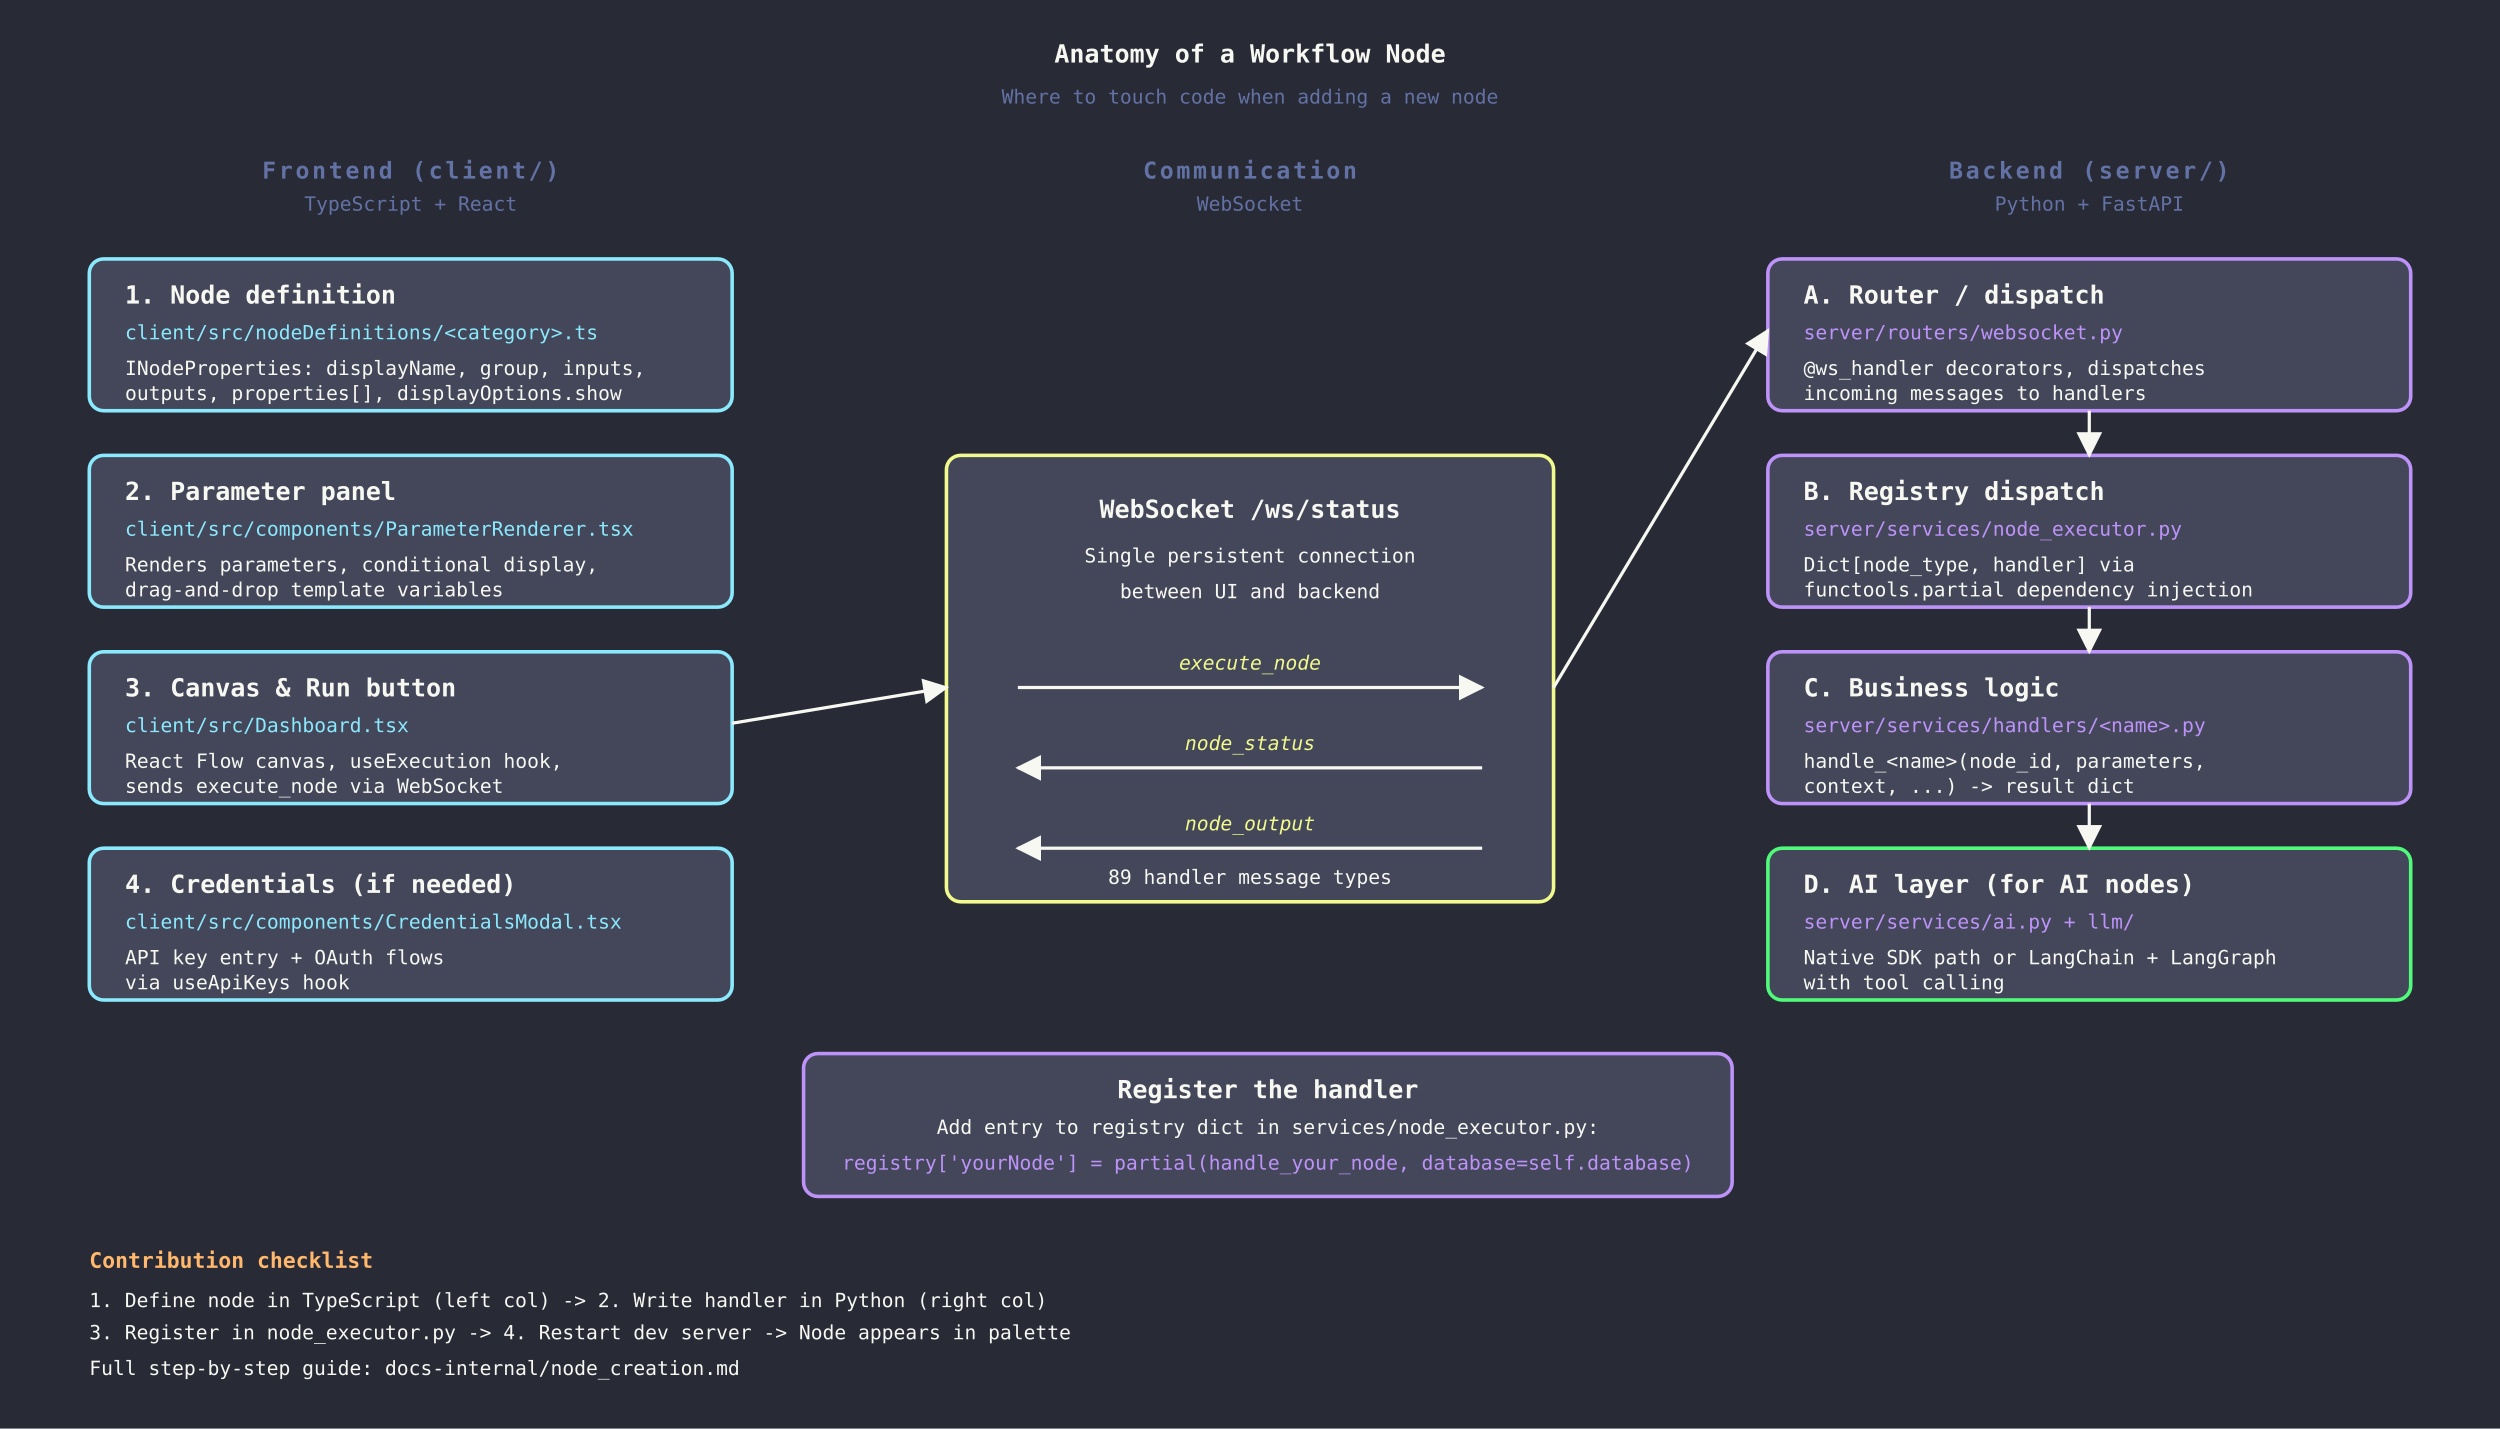
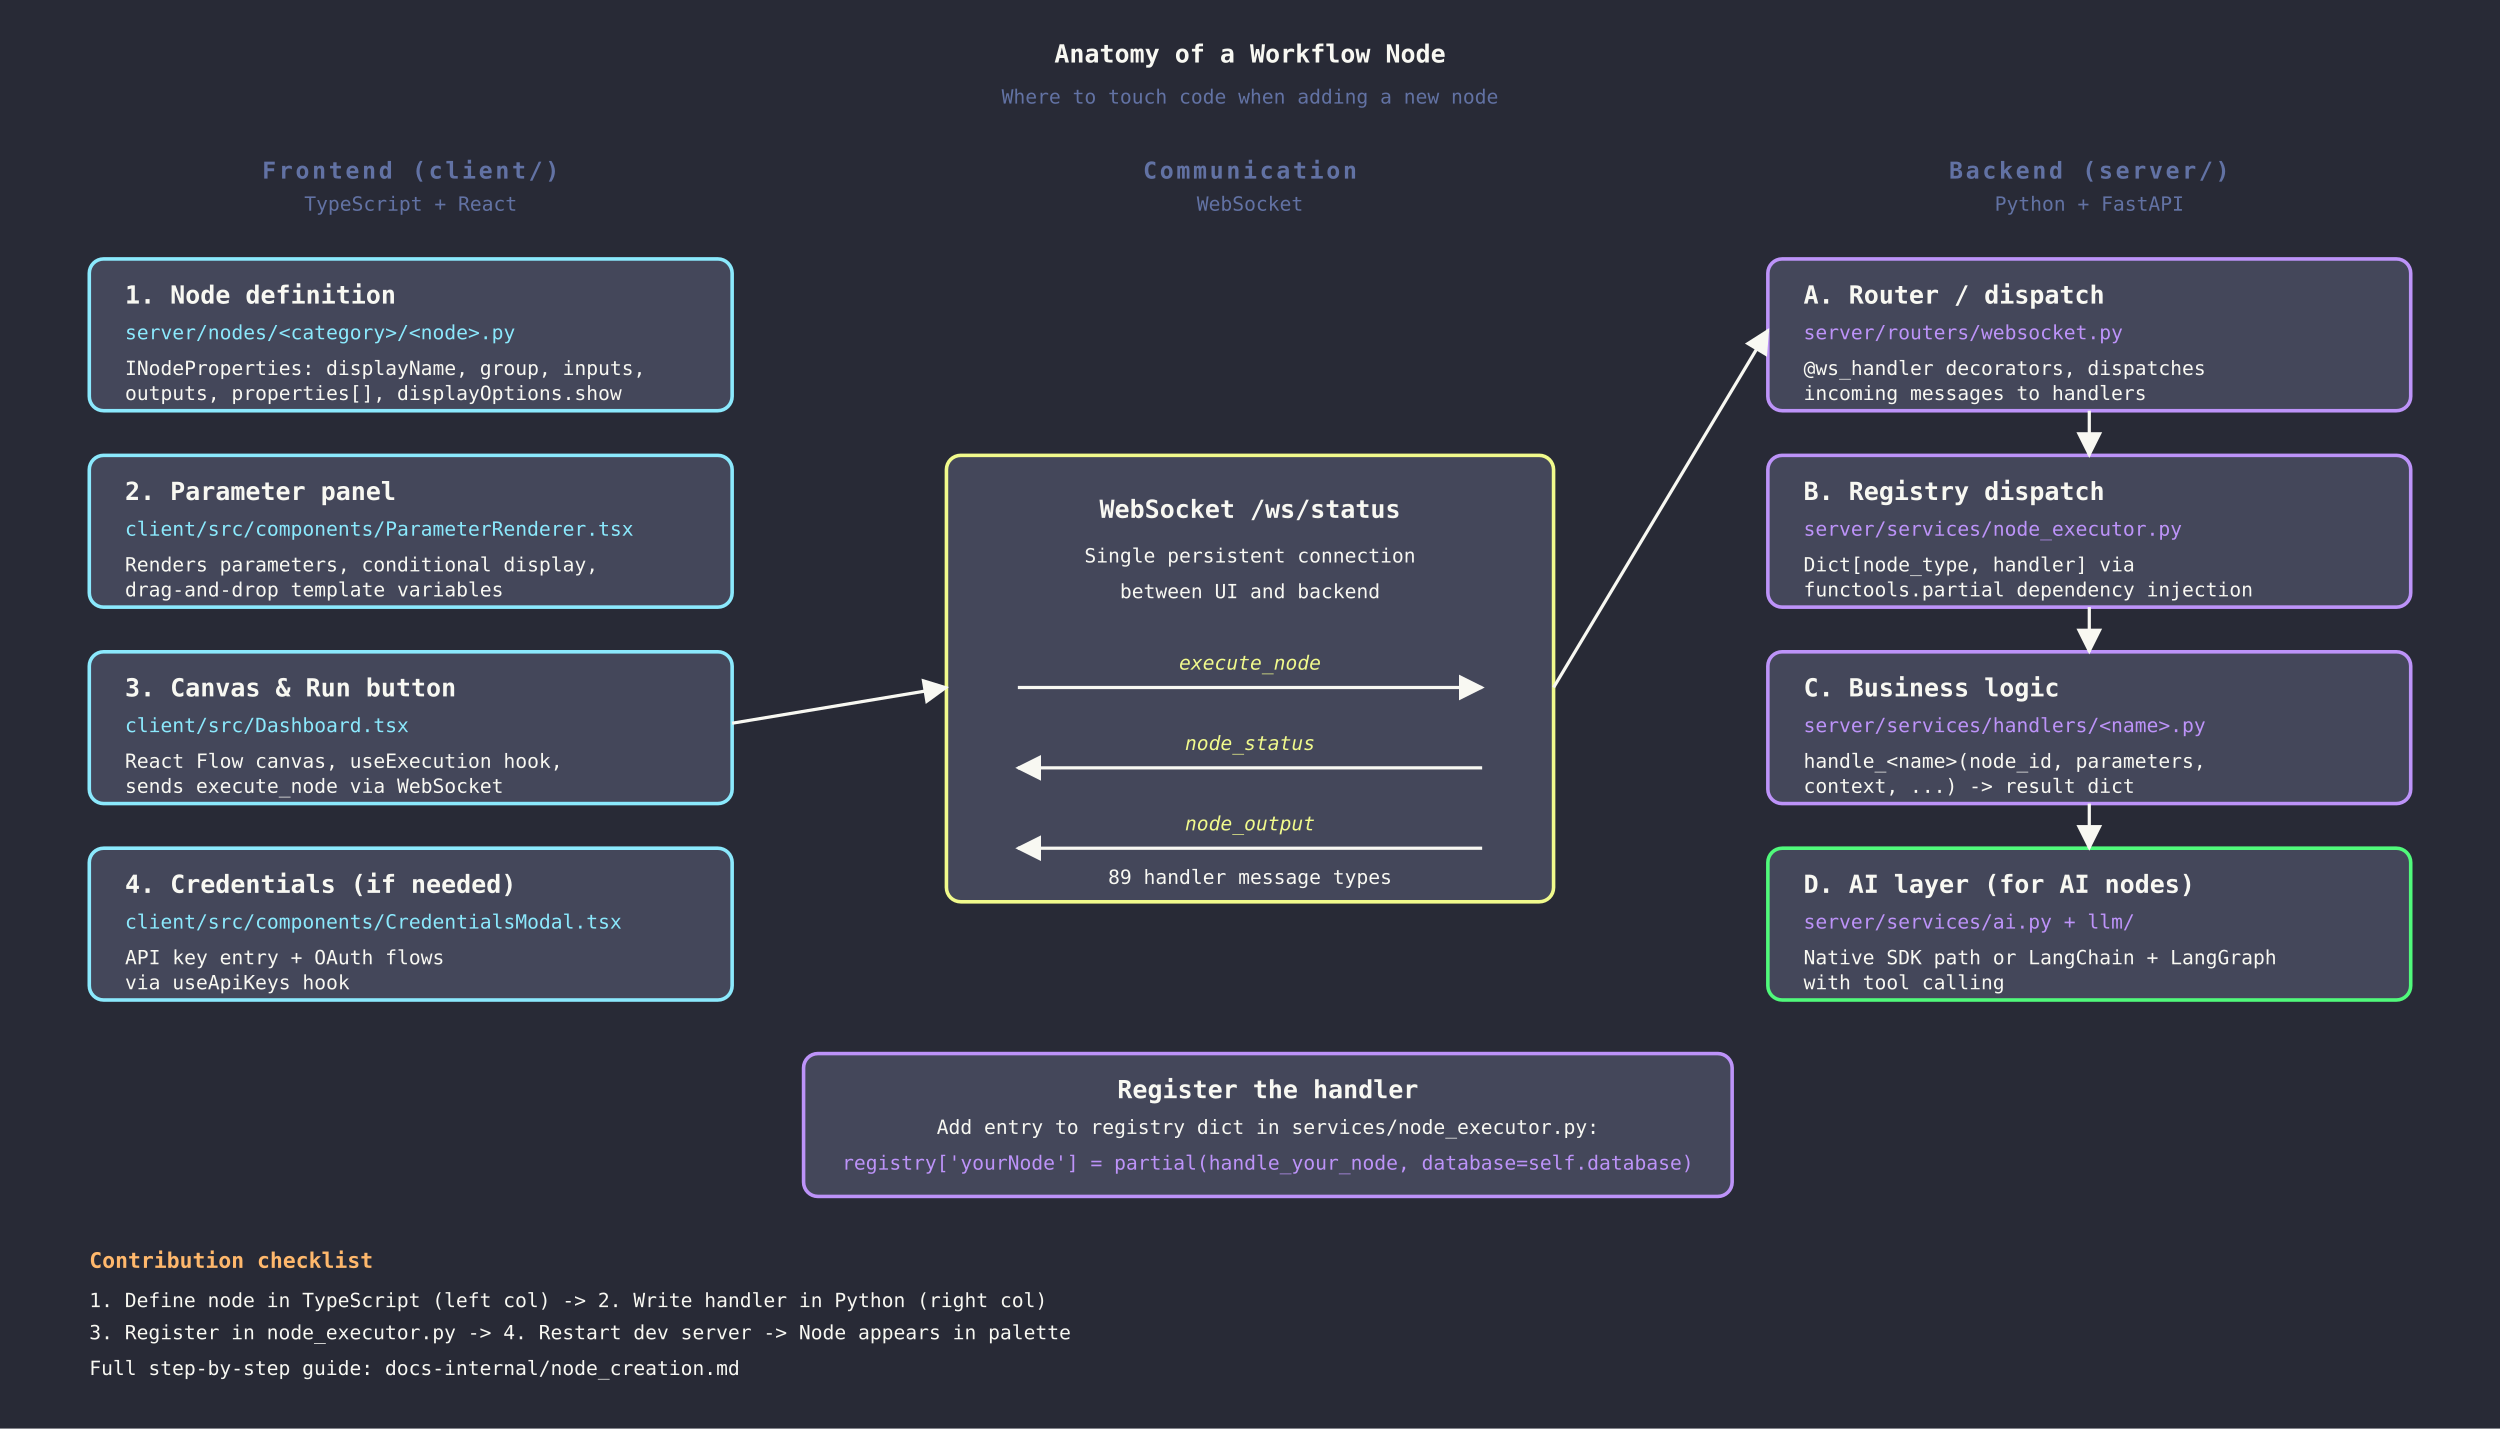
<svg xmlns="http://www.w3.org/2000/svg" viewBox="0 0 1400 800" width="100%" preserveAspectRatio="xMidYMid meet" font-family="ui-monospace, 'SFMono-Regular', Menlo, Consolas, monospace">
  <defs>
    <marker id="arrow" viewBox="0 0 10 10" refX="9" refY="5" markerWidth="8" markerHeight="8" orient="auto-start-reverse">
      <path d="M0,0 L10,5 L0,10 z" fill="#f8f8f2" />
    </marker>
    <style>
      .bg { fill: #282a36; }
      .col-header { fill: #6272a4; font-size: 13px; text-transform: uppercase; letter-spacing: 1.5px; font-weight: 700; }
      .col-sub { fill: #6272a4; font-size: 11px; }
      .fe-box { fill: #44475a; stroke: #8be9fd; stroke-width: 2; }
      .be-box { fill: #44475a; stroke: #bd93f9; stroke-width: 2; }
      .comm-box { fill: #44475a; stroke: #f1fa8c; stroke-width: 2; }
      .ai-box { fill: #44475a; stroke: #50fa7b; stroke-width: 2; }
      .title { fill: #f8f8f2; font-size: 14px; font-weight: 700; }
      .path { fill: #8be9fd; font-size: 11px; font-family: ui-monospace, monospace; }
      .path-be { fill: #bd93f9; font-size: 11px; font-family: ui-monospace, monospace; }
      .sub { fill: #f8f8f2; font-size: 11px; }
      .conn { stroke: #f8f8f2; stroke-width: 1.8; fill: none; }
      .label { fill: #f1fa8c; font-size: 11px; font-style: italic; }
      .step { fill: #ffb86c; font-size: 12px; font-weight: 700; }
    </style>
  </defs>
  <rect class="bg" width="1400" height="800" />
  <text x="700" y="35" class="title" text-anchor="middle" font-size="20">Anatomy of a Workflow Node</text>
  <text x="700" y="58" class="col-sub" text-anchor="middle" font-size="12">Where to touch code when adding a new node</text>
  <text x="230" y="100" class="col-header" text-anchor="middle">Frontend (client/)</text>
  <text x="230" y="118" class="col-sub" text-anchor="middle">TypeScript + React</text>
  <text x="700" y="100" class="col-header" text-anchor="middle">Communication</text>
  <text x="700" y="118" class="col-sub" text-anchor="middle">WebSocket</text>
  <text x="1170" y="100" class="col-header" text-anchor="middle">Backend (server/)</text>
  <text x="1170" y="118" class="col-sub" text-anchor="middle">Python + FastAPI</text>
  <rect class="fe-box" x="50" y="145" width="360" height="85" rx="8" />
  <text x="70" y="170" class="title">1. Node definition</text>
-   <text x="70" y="190" class="path">client/src/nodeDefinitions/&lt;category&gt;.ts</text>
+   <text x="70" y="190" class="path">server/nodes/&lt;category&gt;/&lt;node&gt;.py</text>
  <text x="70" y="210" class="sub">INodeProperties: displayName, group, inputs,</text>
  <text x="70" y="224" class="sub">outputs, properties[], displayOptions.show</text>
  <rect class="fe-box" x="50" y="255" width="360" height="85" rx="8" />
  <text x="70" y="280" class="title">2. Parameter panel</text>
  <text x="70" y="300" class="path">client/src/components/ParameterRenderer.tsx</text>
  <text x="70" y="320" class="sub">Renders parameters, conditional display,</text>
  <text x="70" y="334" class="sub">drag-and-drop template variables</text>
  <rect class="fe-box" x="50" y="365" width="360" height="85" rx="8" />
  <text x="70" y="390" class="title">3. Canvas &amp; Run button</text>
  <text x="70" y="410" class="path">client/src/Dashboard.tsx</text>
  <text x="70" y="430" class="sub">React Flow canvas, useExecution hook,</text>
  <text x="70" y="444" class="sub">sends execute_node via WebSocket</text>
  <rect class="fe-box" x="50" y="475" width="360" height="85" rx="8" />
  <text x="70" y="500" class="title">4. Credentials (if needed)</text>
  <text x="70" y="520" class="path">client/src/components/CredentialsModal.tsx</text>
  <text x="70" y="540" class="sub">API key entry + OAuth flows</text>
  <text x="70" y="554" class="sub">via useApiKeys hook</text>
  <rect class="comm-box" x="530" y="255" width="340" height="250" rx="8" />
  <text x="700" y="290" class="title" text-anchor="middle">WebSocket /ws/status</text>
  <text x="700" y="315" class="sub" text-anchor="middle">Single persistent connection</text>
  <text x="700" y="335" class="sub" text-anchor="middle">between UI and backend</text>
  <text x="700" y="375" class="label" text-anchor="middle">execute_node</text>
  <path class="conn" d="M 570 385 L 830 385" marker-end="url(#arrow)" />
  <text x="700" y="420" class="label" text-anchor="middle">node_status</text>
  <path class="conn" d="M 830 430 L 570 430" marker-end="url(#arrow)" />
  <text x="700" y="465" class="label" text-anchor="middle">node_output</text>
  <path class="conn" d="M 830 475 L 570 475" marker-end="url(#arrow)" />
  <text x="700" y="495" class="sub" text-anchor="middle" fill="#6272a4" font-size="10">89 handler message types</text>
  <path class="conn" d="M 410 405 L 530 385" marker-end="url(#arrow)" />
  <rect class="be-box" x="990" y="145" width="360" height="85" rx="8" />
  <text x="1010" y="170" class="title">A. Router / dispatch</text>
  <text x="1010" y="190" class="path-be">server/routers/websocket.py</text>
  <text x="1010" y="210" class="sub">@ws_handler decorators, dispatches</text>
  <text x="1010" y="224" class="sub">incoming messages to handlers</text>
  <rect class="be-box" x="990" y="255" width="360" height="85" rx="8" />
  <text x="1010" y="280" class="title">B. Registry dispatch</text>
  <text x="1010" y="300" class="path-be">server/services/node_executor.py</text>
  <text x="1010" y="320" class="sub">Dict[node_type, handler] via</text>
  <text x="1010" y="334" class="sub">functools.partial dependency injection</text>
  <rect class="be-box" x="990" y="365" width="360" height="85" rx="8" />
  <text x="1010" y="390" class="title">C. Business logic</text>
  <text x="1010" y="410" class="path-be">server/services/handlers/&lt;name&gt;.py</text>
  <text x="1010" y="430" class="sub">handle_&lt;name&gt;(node_id, parameters,</text>
  <text x="1010" y="444" class="sub">context, ...) -&gt; result dict</text>
  <rect class="ai-box" x="990" y="475" width="360" height="85" rx="8" />
  <text x="1010" y="500" class="title">D. AI layer (for AI nodes)</text>
  <text x="1010" y="520" class="path-be">server/services/ai.py + llm/</text>
  <text x="1010" y="540" class="sub">Native SDK path or LangChain + LangGraph</text>
  <text x="1010" y="554" class="sub">with tool calling</text>
  <path class="conn" d="M 1170 230 L 1170 255" marker-end="url(#arrow)" />
  <path class="conn" d="M 1170 340 L 1170 365" marker-end="url(#arrow)" />
  <path class="conn" d="M 1170 450 L 1170 475" marker-end="url(#arrow)" />
  <path class="conn" d="M 870 385 L 990 185" marker-end="url(#arrow)" />
  <rect class="be-box" x="450" y="590" width="520" height="80" rx="8" fill="#282a36" stroke="#ff79c6" />
  <text x="710" y="615" class="title" text-anchor="middle" fill="#ff79c6">Register the handler</text>
  <text x="710" y="635" class="sub" text-anchor="middle">Add entry to registry dict in services/node_executor.py:</text>
  <text x="710" y="655" class="path-be" text-anchor="middle">registry['yourNode'] = partial(handle_your_node, database=self.database)</text>
  <text x="50" y="710" class="step">Contribution checklist</text>
  <text x="50" y="732" class="sub">1. Define node in TypeScript (left col)  -&gt;  2. Write handler in Python (right col)</text>
  <text x="50" y="750" class="sub">3. Register in node_executor.py  -&gt;  4. Restart dev server  -&gt;  Node appears in palette</text>
  <text x="50" y="770" class="sub" fill="#6272a4">Full step-by-step guide: docs-internal/node_creation.md</text>
</svg>
